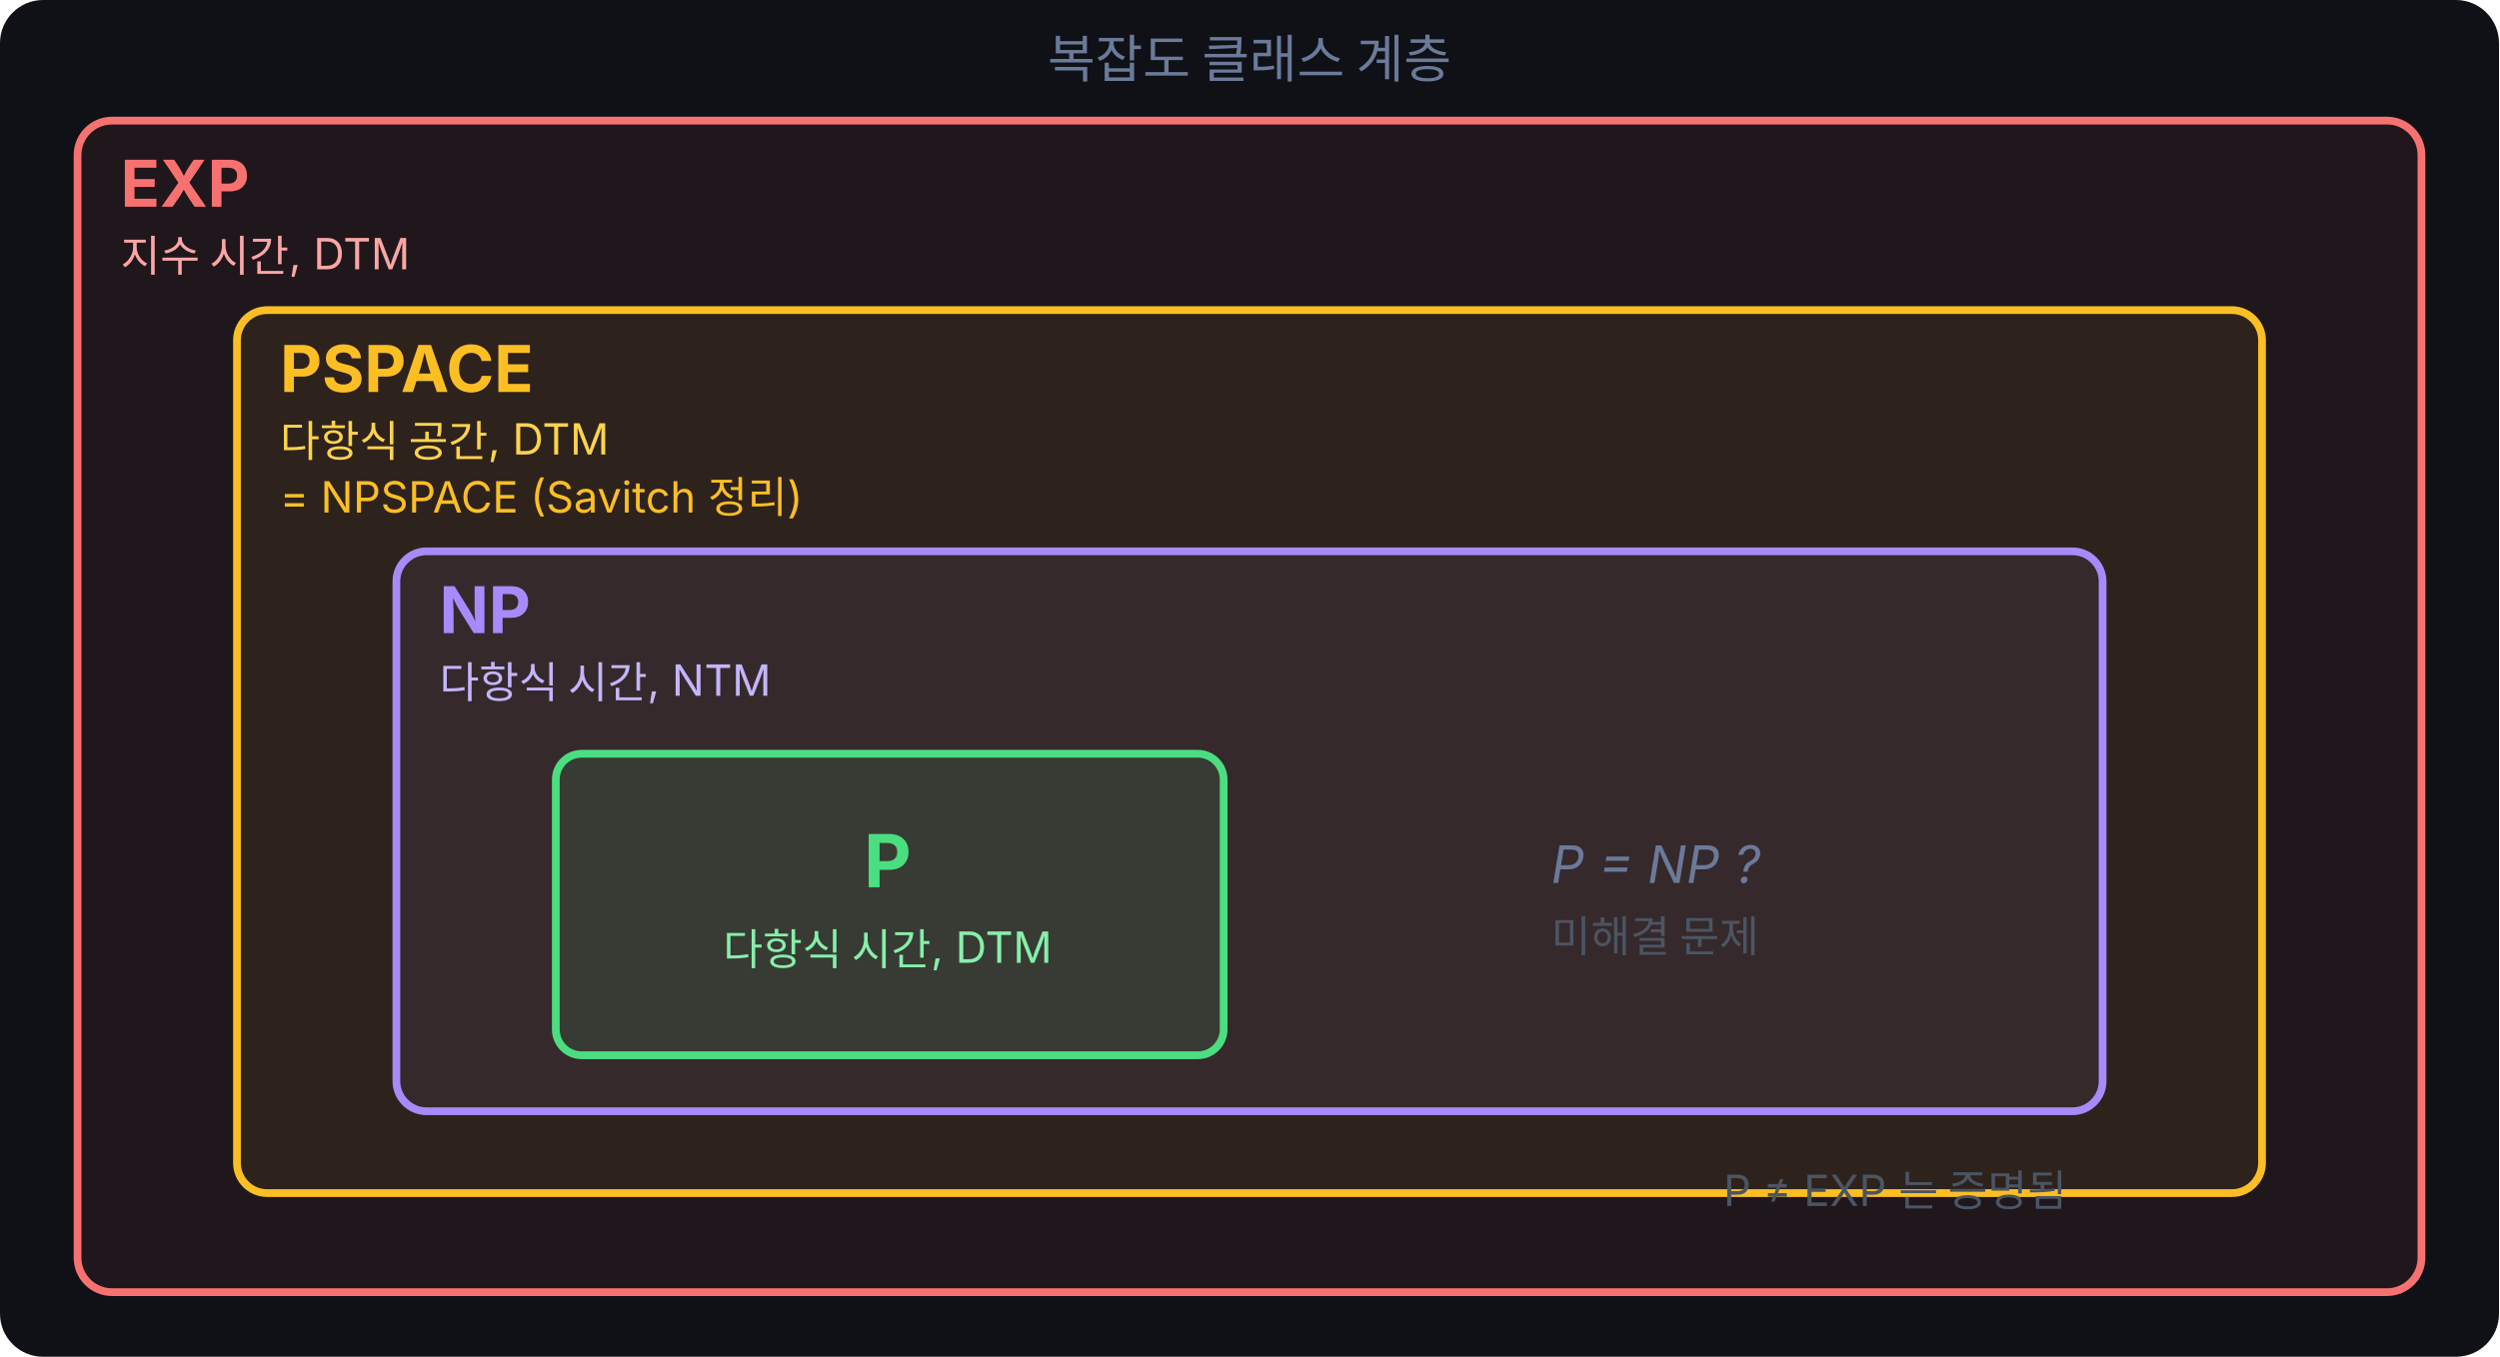
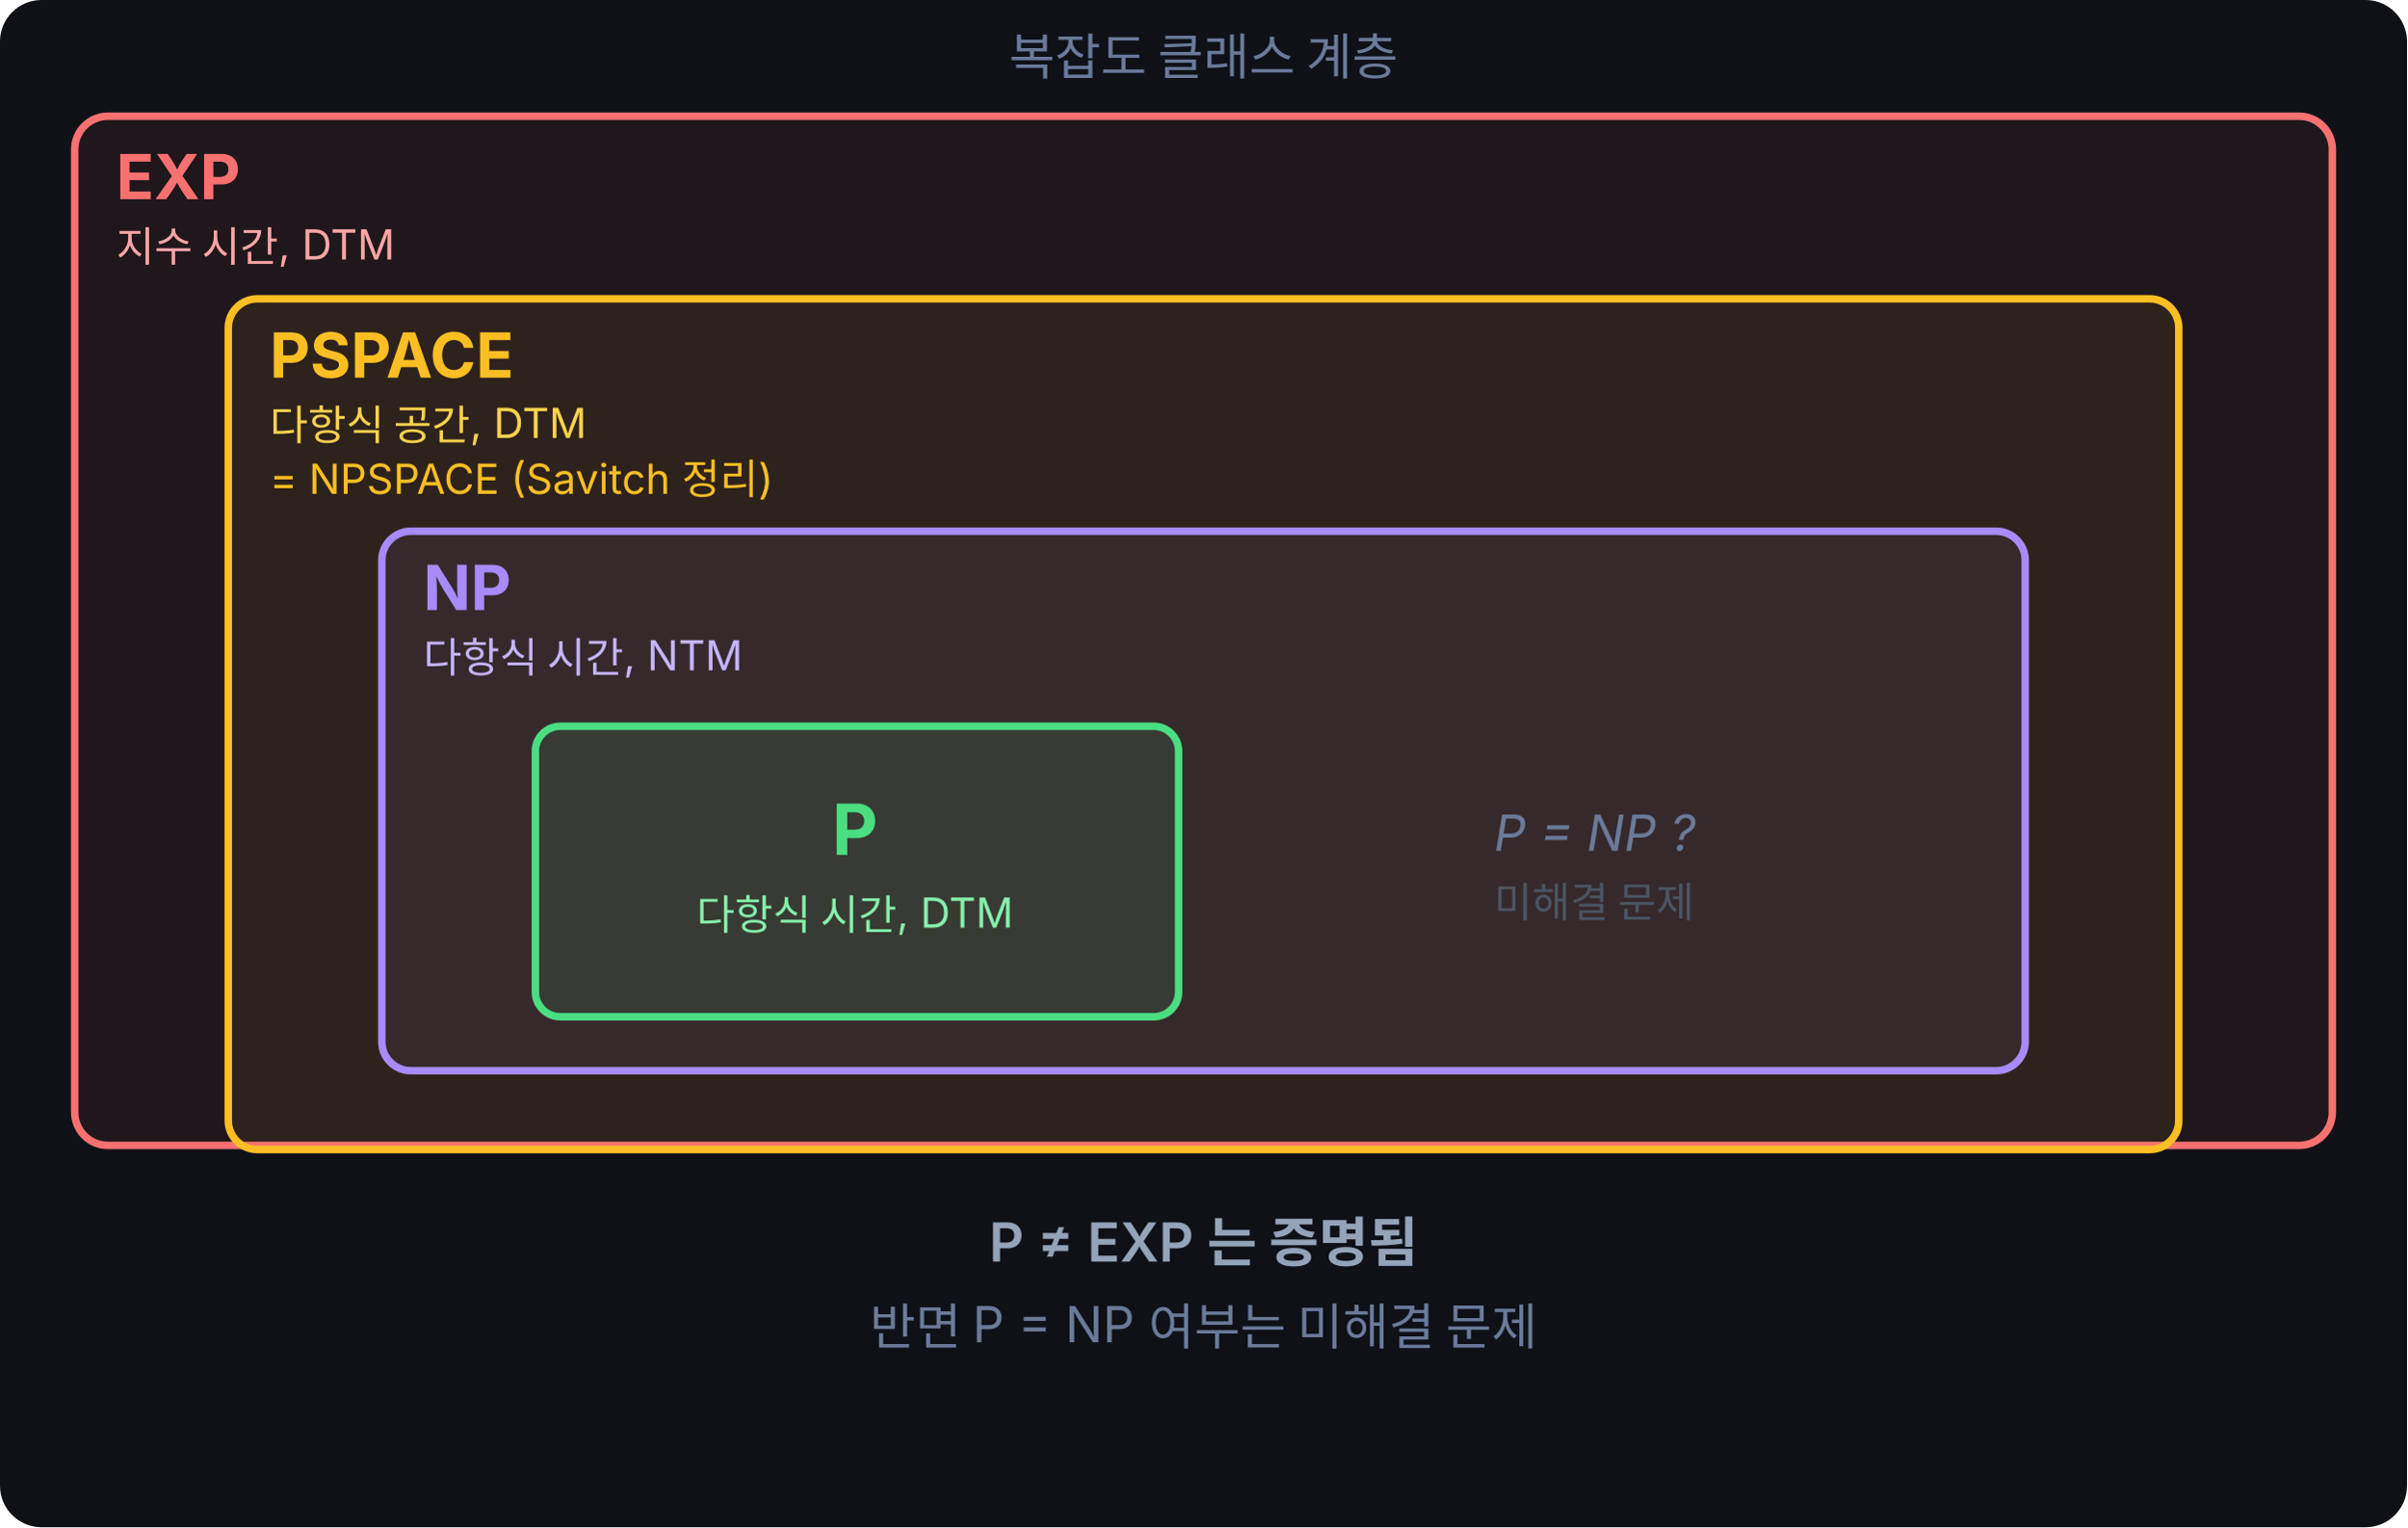
- <svg xmlns="http://www.w3.org/2000/svg" viewBox="0 0 580 315" width="580" height="315">
-   <rect width="580" height="315" fill="#0f1117" rx="10" />
+ <svg xmlns="http://www.w3.org/2000/svg" viewBox="0 0 580 368" width="580" height="368">
+   <rect width="580" height="368" fill="#0f1117" rx="10" />
  <text x="290" y="18" text-anchor="middle" font-family="system-ui,-apple-system,sans-serif" font-size="12" fill="#6b7a99">복잡도 클래스 계층</text>
-   <rect x="18" y="28" width="544" height="272" rx="8" fill="rgba(248,113,113,0.07)" stroke="#f87171" stroke-width="1.8" />
+   <rect x="18" y="28" width="544" height="248" rx="8" fill="rgba(248,113,113,0.07)" stroke="#f87171" stroke-width="1.8" />
  <text x="28" y="48" font-family="system-ui,-apple-system,sans-serif" font-size="15" font-weight="700" fill="#f87171">EXP</text>
  <text x="28" y="63" font-family="system-ui,-apple-system,sans-serif" font-size="10" fill="#fca5a5">지수 시간, DTM</text>
  <rect x="55" y="72" width="470" height="205" rx="7" fill="rgba(251,191,36,0.07)" stroke="#fbbf24" stroke-width="1.8" />
  <text x="65" y="91" font-family="system-ui,-apple-system,sans-serif" font-size="15" font-weight="700" fill="#fbbf24">PSPACE</text>
  <text x="65" y="106" font-family="system-ui,-apple-system,sans-serif" font-size="10" fill="#fcd34d">다항식 공간, DTM</text>
  <text x="65" y="119" font-family="system-ui,-apple-system,sans-serif" font-size="10" fill="#fbbf24">= NPSPACE  (Savitch 정리)</text>
  <rect x="92" y="128" width="396" height="130" rx="7" fill="rgba(167,139,250,0.07)" stroke="#a78bfa" stroke-width="1.8" />
  <text x="102" y="147" font-family="system-ui,-apple-system,sans-serif" font-size="15" font-weight="700" fill="#a78bfa">NP</text>
  <text x="102" y="162" font-family="system-ui,-apple-system,sans-serif" font-size="10" fill="#c4b5fd">다항식 시간, NTM</text>
  <rect x="129" y="175" width="155" height="70" rx="6" fill="rgba(74,222,128,0.1)" stroke="#4ade80" stroke-width="1.8" />
  <text x="206" y="206" text-anchor="middle" font-family="system-ui,-apple-system,sans-serif" font-size="17" font-weight="700" fill="#4ade80">P</text>
  <text x="206" y="224" text-anchor="middle" font-family="system-ui,-apple-system,sans-serif" font-size="10" fill="#86efac">다항식 시간, DTM</text>
  <text x="360" y="205" font-family="system-ui,-apple-system,sans-serif" font-size="12" fill="#6b7a99" font-style="italic">P = NP ?</text>
  <text x="360" y="221" font-family="system-ui,-apple-system,sans-serif" font-size="10" fill="#4b5563">미해결 문제</text>
-   <text x="400" y="280" font-family="system-ui,-apple-system,sans-serif" font-size="10" fill="#4b5563">P ≠ EXP 는 증명됨</text>
+   <text x="290" y="304" text-anchor="middle" font-family="system-ui,-apple-system,sans-serif" font-size="13" font-weight="600" fill="#94a3b8">P ≠ EXP 는 증명됨</text>
+   <text x="290" y="324" text-anchor="middle" font-family="system-ui,-apple-system,sans-serif" font-size="12" fill="#6b7a99">반면 P = NP 여부는 미해결 문제</text>
</svg>
